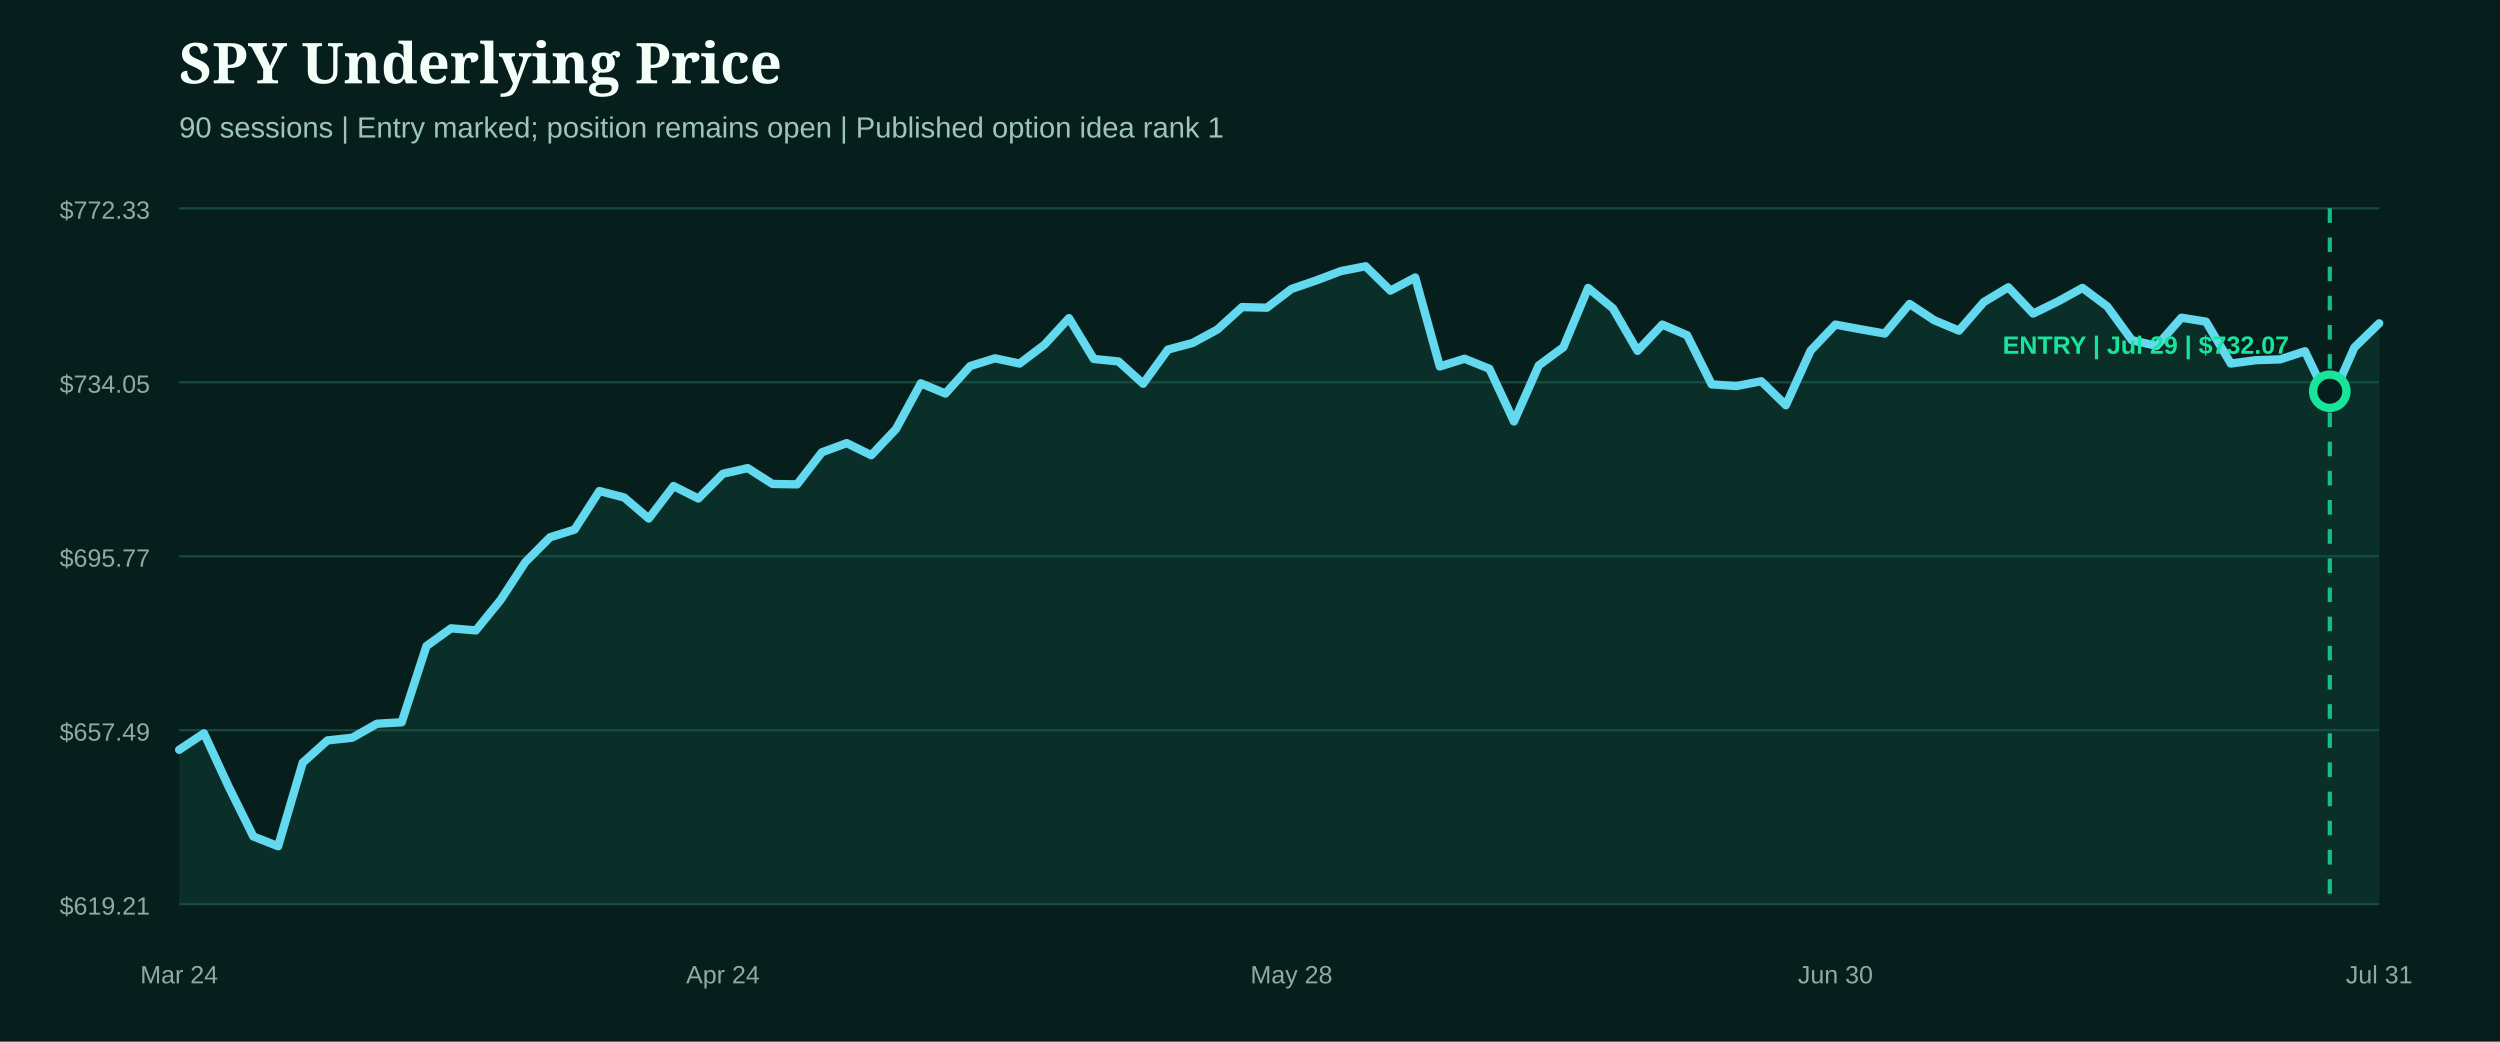
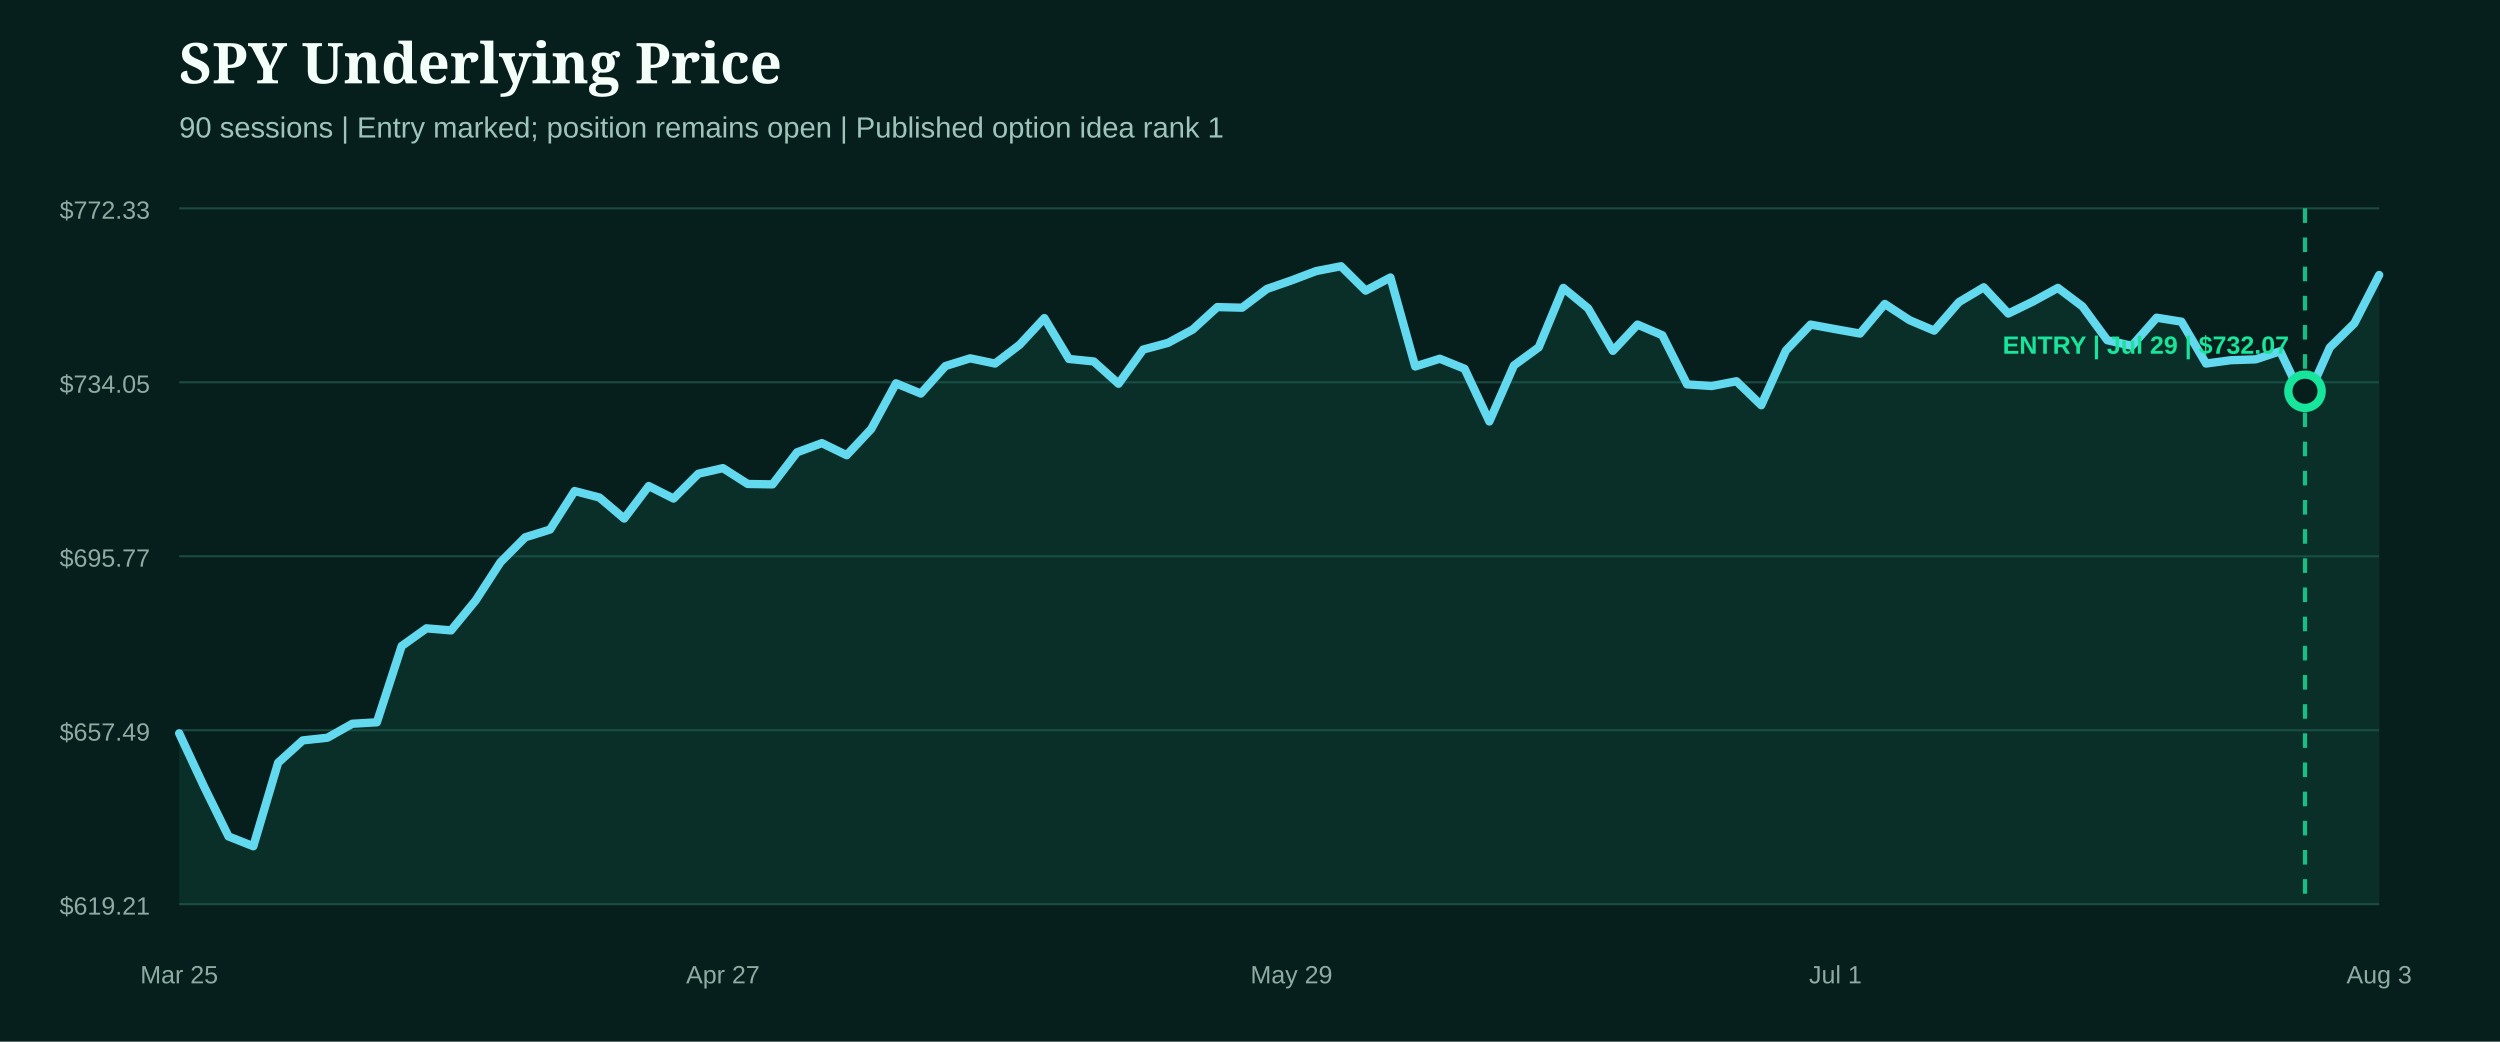
<svg xmlns="http://www.w3.org/2000/svg" width="1200" height="500" viewBox="0 0 1200 500" role="img" aria-label="SPY underlying price from entry">
  <rect width="1200" height="500" fill="#071f1c" />
  <style>.head{fill:#f4fff9;font:800 27px Georgia,serif}.sub{fill:#9fc4bb;font:14px Arial,sans-serif}.axis{fill:#8eaaa3;font:12px Arial,sans-serif}.marker{font:800 12px Arial,sans-serif}</style>
  <text x="86" y="40" class="head">SPY Underlying Price</text>
  <text x="86" y="66" class="sub">90 sessions | Entry marked; position remains open | Published option idea rank 1</text>
  <line x1="86" x2="1142" y1="100.0" y2="100.0" stroke="#1b4a42" stroke-width="1" />
  <text x="72" y="105.0" text-anchor="end" class="axis">$772.33</text>
  <line x1="86" x2="1142" y1="183.5" y2="183.5" stroke="#1b4a42" stroke-width="1" />
  <text x="72" y="188.5" text-anchor="end" class="axis">$734.05</text>
  <line x1="86" x2="1142" y1="267.0" y2="267.0" stroke="#1b4a42" stroke-width="1" />
  <text x="72" y="272.0" text-anchor="end" class="axis">$695.77</text>
  <line x1="86" x2="1142" y1="350.5" y2="350.5" stroke="#1b4a42" stroke-width="1" />
  <text x="72" y="355.5" text-anchor="end" class="axis">$657.49</text>
  <line x1="86" x2="1142" y1="434.0" y2="434.0" stroke="#1b4a42" stroke-width="1" />
  <text x="72" y="439.0" text-anchor="end" class="axis">$619.21</text>
-   <path d="M86.0,359.9 L97.9,352.0 L109.7,377.5 L121.6,401.5 L133.5,406.2 L145.3,366.1 L157.2,355.4 L169.1,354.1 L180.9,347.4 L192.8,346.7 L204.7,310.1 L216.5,301.6 L228.4,302.6 L240.2,288.1 L252.1,269.9 L264.0,257.9 L275.8,254.2 L287.7,235.7 L299.6,238.8 L311.4,248.9 L323.3,233.3 L335.2,239.3 L347.0,227.4 L358.9,224.7 L370.8,232.3 L382.6,232.5 L394.5,217.1 L406.4,212.7 L418.2,218.5 L430.1,205.9 L442.0,184.0 L453.8,188.9 L465.7,175.7 L477.6,172.0 L489.4,174.5 L501.3,165.5 L513.1,152.7 L525.0,172.3 L536.9,173.5 L548.7,184.2 L560.6,167.8 L572.5,164.6 L584.3,158.2 L596.2,147.4 L608.1,147.7 L619.9,138.7 L631.8,134.6 L643.7,130.1 L655.5,127.8 L667.4,139.5 L679.3,133.2 L691.1,175.9 L703.0,172.2 L714.9,177.0 L726.7,202.3 L738.6,175.4 L750.4,166.7 L762.3,138.2 L774.2,148.0 L786.0,168.4 L797.9,155.8 L809.8,160.9 L821.6,184.5 L833.5,185.3 L845.4,183.0 L857.2,194.5 L869.1,168.3 L881.0,155.8 L892.8,158.0 L904.7,160.1 L916.6,145.9 L928.4,153.7 L940.3,158.7 L952.2,145.0 L964.0,137.9 L975.9,150.5 L987.8,144.7 L999.6,138.2 L1011.5,147.1 L1023.3,163.3 L1035.2,166.0 L1047.1,152.5 L1058.9,154.4 L1070.8,174.5 L1082.7,172.9 L1094.5,172.5 L1106.4,168.6 L1118.3,193.5 L1130.1,166.8 L1142.0,155.2 L1142.0,434.0 L86.0,434.0 Z" fill="#0f5949" opacity="0.28" />
-   <path d="M86.0,359.9 L97.9,352.0 L109.7,377.5 L121.6,401.5 L133.5,406.2 L145.3,366.1 L157.2,355.4 L169.1,354.1 L180.9,347.4 L192.8,346.7 L204.7,310.1 L216.5,301.6 L228.4,302.6 L240.2,288.1 L252.1,269.9 L264.0,257.9 L275.8,254.2 L287.7,235.7 L299.6,238.8 L311.4,248.9 L323.3,233.3 L335.2,239.3 L347.0,227.4 L358.9,224.7 L370.8,232.3 L382.6,232.5 L394.5,217.1 L406.4,212.7 L418.2,218.5 L430.1,205.9 L442.0,184.0 L453.8,188.9 L465.7,175.7 L477.6,172.0 L489.4,174.5 L501.3,165.5 L513.1,152.7 L525.0,172.3 L536.9,173.5 L548.7,184.2 L560.6,167.8 L572.5,164.6 L584.3,158.2 L596.2,147.4 L608.1,147.7 L619.9,138.7 L631.8,134.6 L643.7,130.1 L655.5,127.8 L667.4,139.5 L679.3,133.2 L691.1,175.9 L703.0,172.2 L714.9,177.0 L726.7,202.3 L738.6,175.4 L750.4,166.7 L762.3,138.2 L774.2,148.0 L786.0,168.4 L797.9,155.8 L809.8,160.9 L821.6,184.5 L833.5,185.3 L845.4,183.0 L857.2,194.5 L869.1,168.3 L881.0,155.8 L892.8,158.0 L904.7,160.1 L916.6,145.9 L928.4,153.7 L940.3,158.7 L952.2,145.0 L964.0,137.9 L975.9,150.5 L987.8,144.7 L999.6,138.2 L1011.5,147.1 L1023.3,163.3 L1035.2,166.0 L1047.1,152.5 L1058.9,154.4 L1070.8,174.5 L1082.7,172.9 L1094.5,172.5 L1106.4,168.6 L1118.3,193.5 L1130.1,166.8 L1142.0,155.2" fill="none" stroke="#62d9ee" stroke-width="4" stroke-linecap="round" stroke-linejoin="round" />
+   <path d="M86.0,352.0 L97.9,377.5 L109.7,401.5 L121.6,406.2 L133.5,366.1 L145.3,355.4 L157.2,354.1 L169.1,347.4 L180.9,346.7 L192.8,310.1 L204.7,301.6 L216.5,302.6 L228.4,288.1 L240.2,269.9 L252.1,257.9 L264.0,254.2 L275.8,235.7 L287.7,238.8 L299.6,248.9 L311.4,233.3 L323.3,239.3 L335.2,227.4 L347.0,224.7 L358.9,232.3 L370.8,232.5 L382.6,217.1 L394.5,212.7 L406.4,218.5 L418.2,205.9 L430.1,184.0 L442.0,188.9 L453.8,175.7 L465.7,172.0 L477.6,174.5 L489.4,165.5 L501.3,152.7 L513.1,172.3 L525.0,173.5 L536.9,184.2 L548.7,167.8 L560.6,164.6 L572.5,158.2 L584.3,147.4 L596.2,147.7 L608.1,138.7 L619.9,134.6 L631.8,130.1 L643.7,127.8 L655.5,139.5 L667.4,133.2 L679.3,175.9 L691.1,172.2 L703.0,177.0 L714.9,202.3 L726.7,175.4 L738.6,166.7 L750.4,138.2 L762.3,148.0 L774.2,168.4 L786.0,155.8 L797.9,160.9 L809.8,184.5 L821.6,185.3 L833.5,183.0 L845.4,194.5 L857.2,168.3 L869.1,155.8 L881.0,158.0 L892.8,160.1 L904.7,145.9 L916.6,153.7 L928.4,158.7 L940.3,145.0 L952.2,137.9 L964.0,150.5 L975.9,144.7 L987.8,138.2 L999.6,147.1 L1011.5,163.3 L1023.3,166.0 L1035.2,152.5 L1047.1,154.4 L1058.9,174.5 L1070.8,172.9 L1082.7,172.5 L1094.5,168.6 L1106.4,193.5 L1118.3,166.8 L1130.1,155.2 L1142.0,132.0 L1142.0,434.0 L86.0,434.0 Z" fill="#0f5949" opacity="0.28" />
+   <path d="M86.0,352.0 L97.9,377.5 L109.7,401.5 L121.6,406.2 L133.5,366.1 L145.3,355.4 L157.2,354.1 L169.1,347.4 L180.9,346.7 L192.8,310.1 L204.7,301.6 L216.5,302.6 L228.4,288.1 L240.2,269.9 L252.1,257.9 L264.0,254.2 L275.8,235.7 L287.7,238.8 L299.6,248.9 L311.4,233.3 L323.3,239.3 L335.2,227.4 L347.0,224.7 L358.9,232.3 L370.8,232.5 L382.6,217.1 L394.5,212.7 L406.4,218.5 L418.2,205.9 L430.1,184.0 L442.0,188.9 L453.8,175.7 L465.7,172.0 L477.6,174.5 L489.4,165.5 L501.3,152.7 L513.1,172.3 L525.0,173.5 L536.9,184.2 L548.7,167.8 L560.6,164.6 L572.5,158.2 L584.3,147.4 L596.2,147.7 L608.1,138.7 L619.9,134.6 L631.8,130.1 L643.7,127.8 L655.5,139.5 L667.4,133.2 L679.3,175.9 L691.1,172.2 L703.0,177.0 L714.9,202.3 L726.7,175.4 L738.6,166.7 L750.4,138.2 L762.3,148.0 L774.2,168.4 L786.0,155.8 L797.9,160.9 L809.8,184.5 L821.6,185.3 L833.5,183.0 L845.4,194.5 L857.2,168.3 L869.1,155.8 L881.0,158.0 L892.8,160.1 L904.7,145.9 L916.6,153.7 L928.4,158.7 L940.3,145.0 L952.2,137.9 L964.0,150.5 L975.9,144.7 L987.8,138.2 L999.6,147.1 L1011.5,163.3 L1023.3,166.0 L1035.2,152.5 L1047.1,154.4 L1058.9,174.5 L1070.8,172.9 L1082.7,172.5 L1094.5,168.6 L1106.4,193.5 L1118.3,166.8 L1130.1,155.2 L1142.0,132.0" fill="none" stroke="#62d9ee" stroke-width="4" stroke-linecap="round" stroke-linejoin="round" />
  <g>
-     <line x1="1118.3" x2="1118.3" y1="100" y2="434" stroke="#18e59c" stroke-width="2" stroke-dasharray="7 7" opacity="0.8" />
-     <circle cx="1118.3" cy="187.8" r="8" fill="#071f1c" stroke="#18e59c" stroke-width="4" />
+     <line x1="1106.4" x2="1106.4" y1="100" y2="434" stroke="#18e59c" stroke-width="2" stroke-dasharray="7 7" opacity="0.8" />
+     <circle cx="1106.4" cy="187.8" r="8" fill="#071f1c" stroke="#18e59c" stroke-width="4" />
    <text x="1030.0" y="169.8" text-anchor="middle" class="marker" fill="#18e59c">ENTRY | Jul 29 | $732.07</text>
  </g>
-   <text x="86.0" y="472" text-anchor="middle" class="axis">Mar 24</text>
-   <text x="347.0" y="472" text-anchor="middle" class="axis">Apr 24</text>
-   <text x="619.9" y="472" text-anchor="middle" class="axis">May 28</text>
-   <text x="881.0" y="472" text-anchor="middle" class="axis">Jun 30</text>
-   <text x="1142.0" y="472" text-anchor="middle" class="axis">Jul 31</text>
+   <text x="86.0" y="472" text-anchor="middle" class="axis">Mar 25</text>
+   <text x="347.0" y="472" text-anchor="middle" class="axis">Apr 27</text>
+   <text x="619.9" y="472" text-anchor="middle" class="axis">May 29</text>
+   <text x="881.0" y="472" text-anchor="middle" class="axis">Jul 1</text>
+   <text x="1142.0" y="472" text-anchor="middle" class="axis">Aug 3</text>
</svg>
